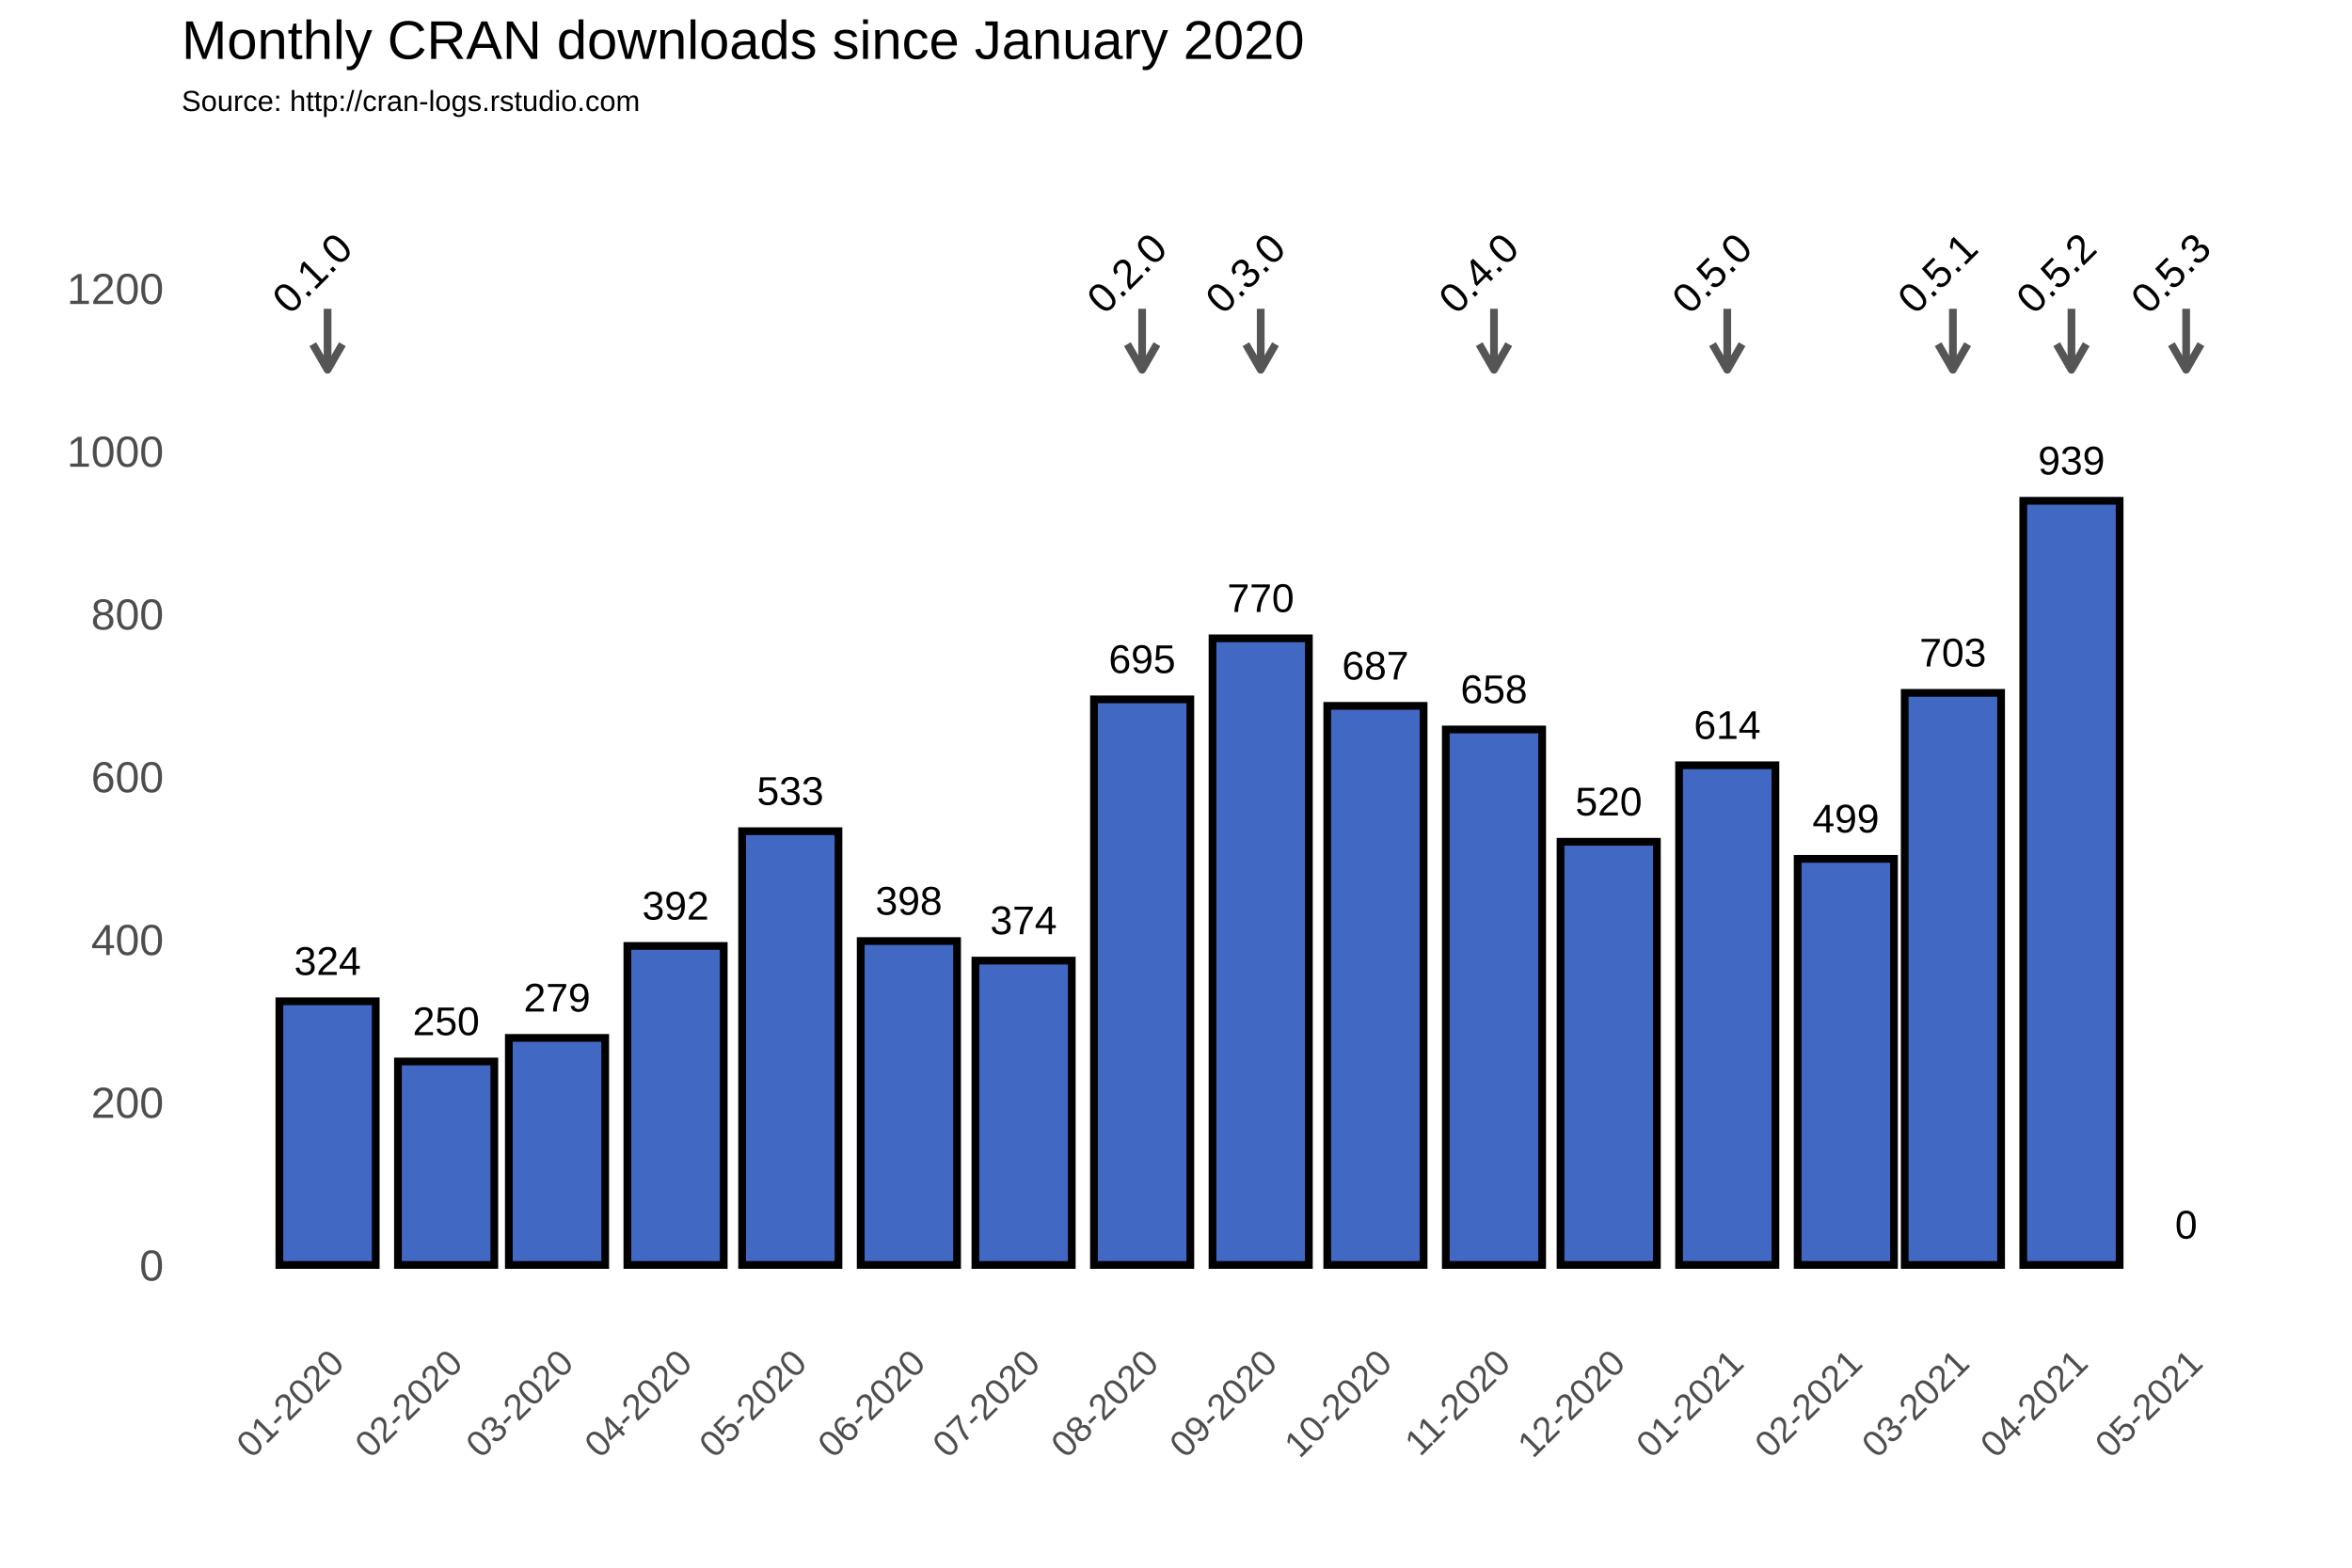
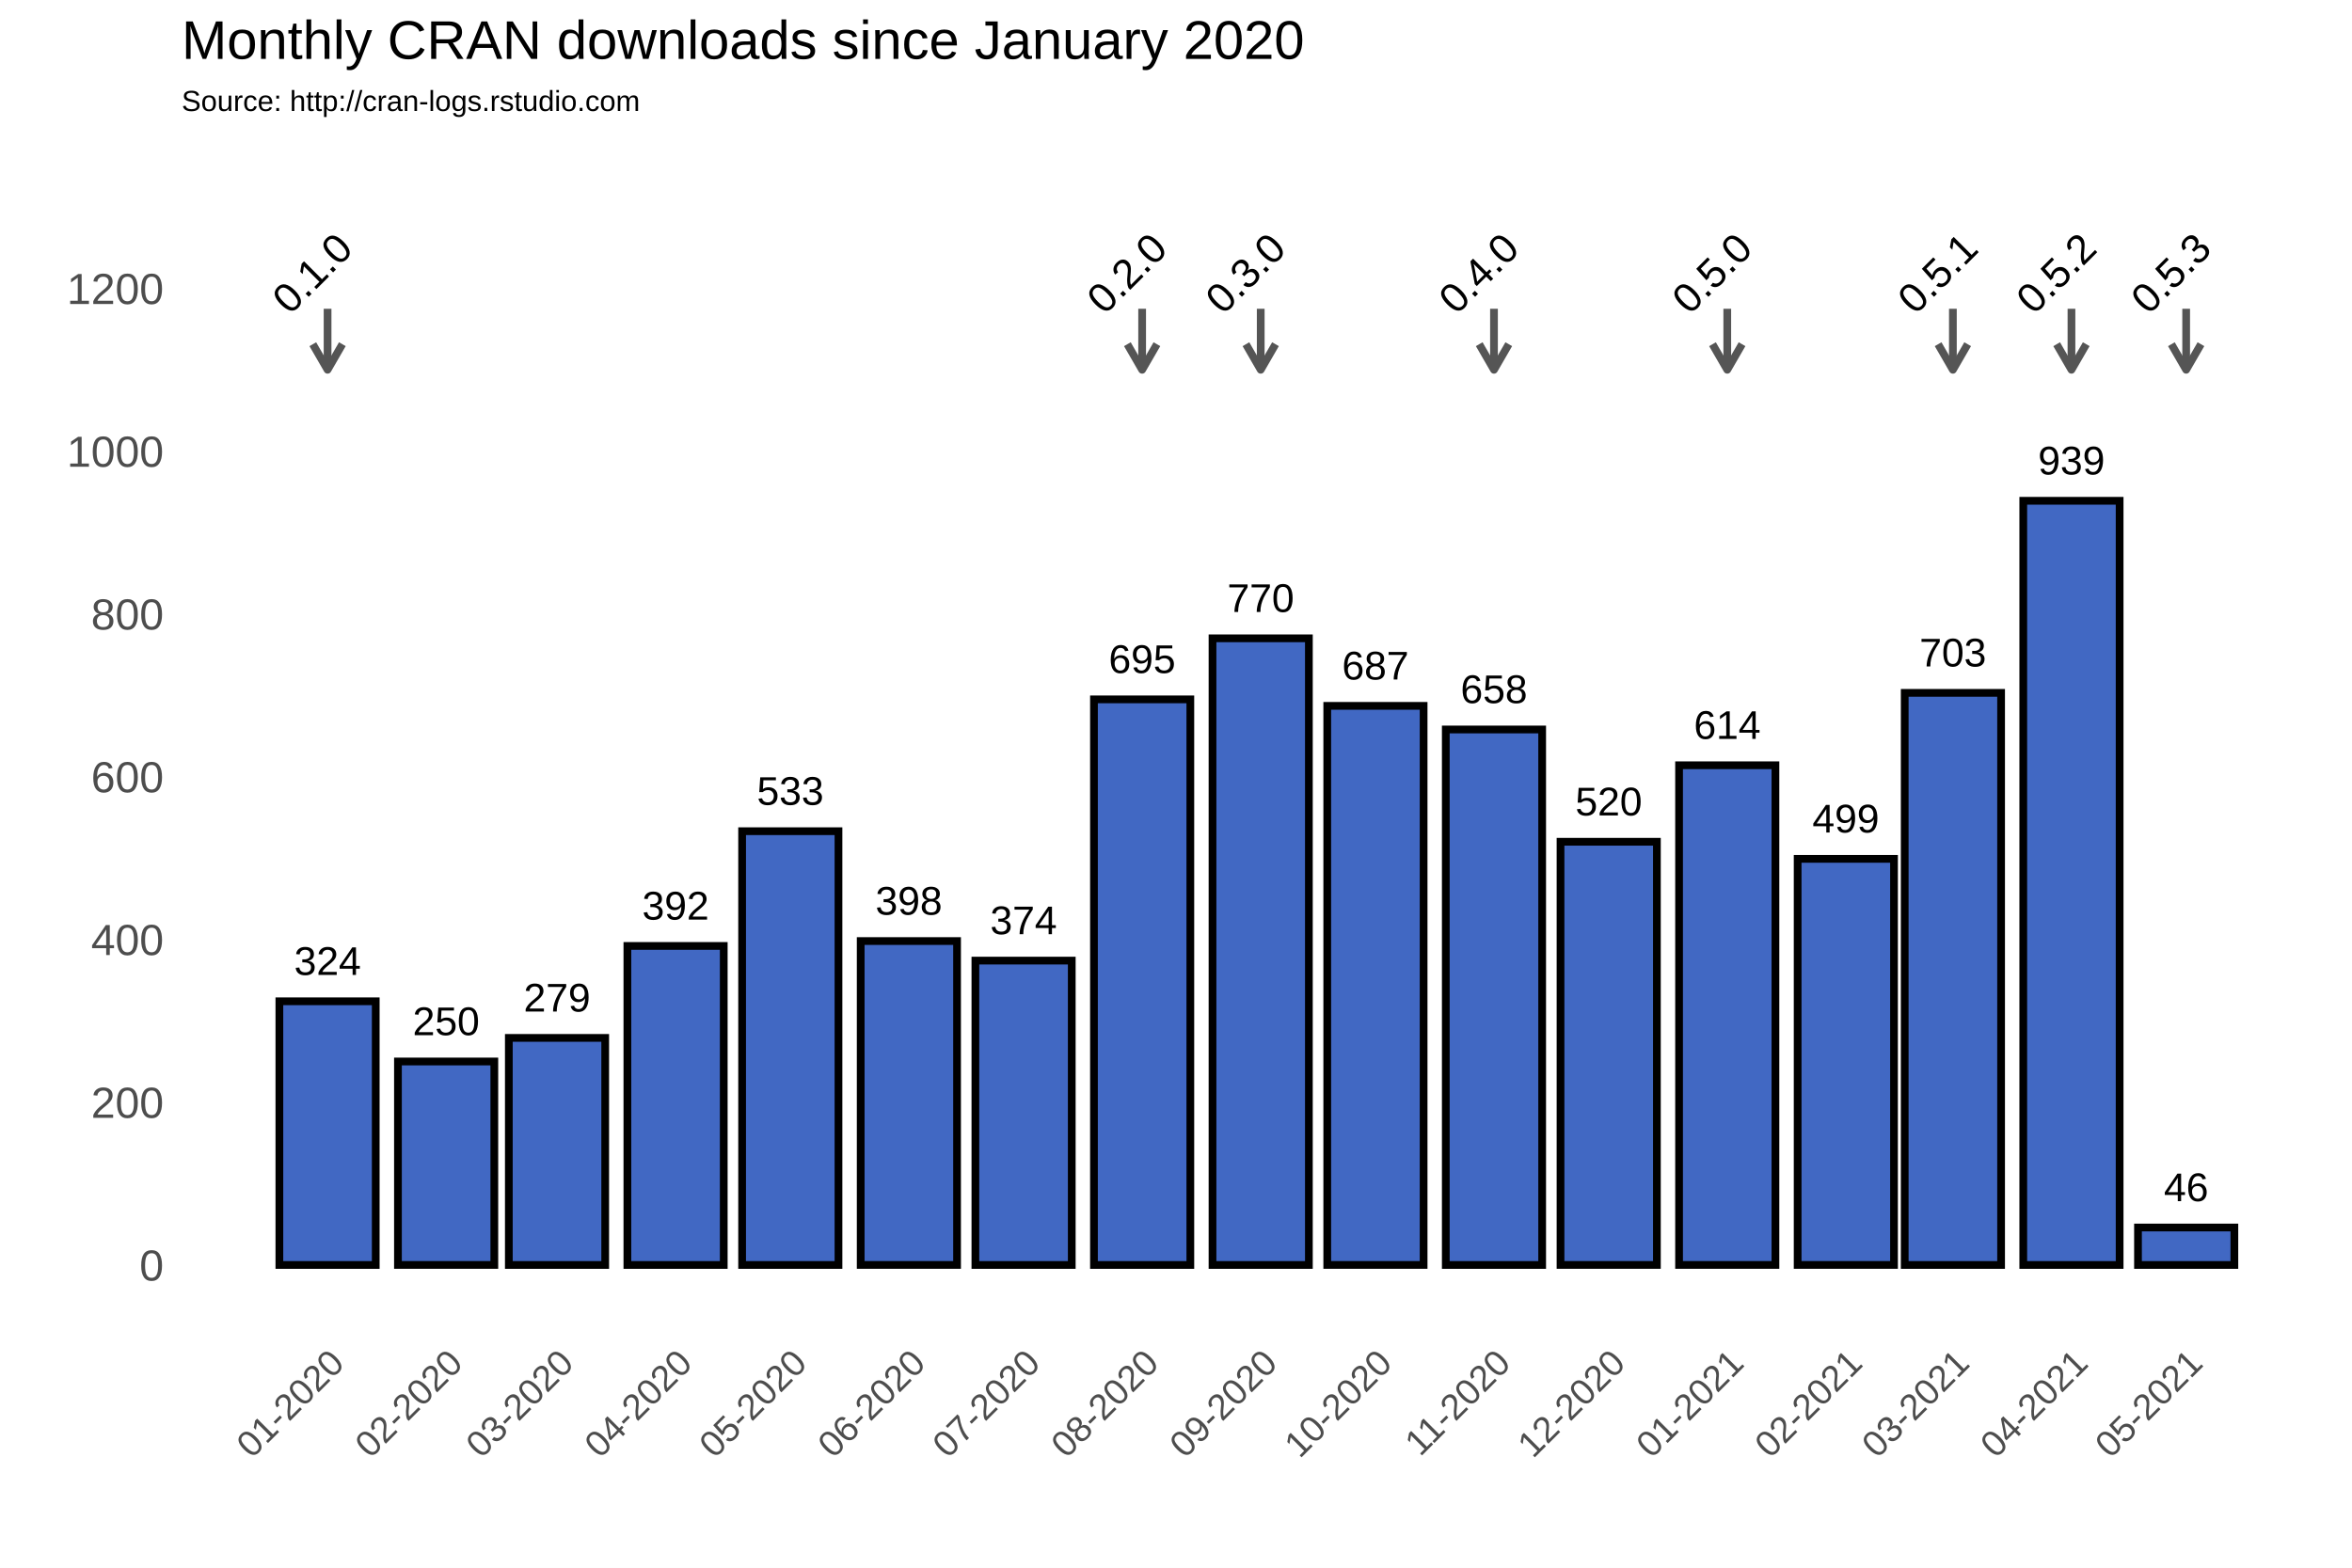
<svg xmlns="http://www.w3.org/2000/svg" class="svglite" width="648.00pt" height="432.00pt" viewBox="0 0 648.00 432.00">
  <defs>
    <style type="text/css">
    .svglite line, .svglite polyline, .svglite polygon, .svglite path, .svglite rect, .svglite circle {
      fill: none;
      stroke: #000000;
      stroke-linecap: round;
      stroke-linejoin: round;
      stroke-miterlimit: 10.00;
    }
  </style>
  </defs>
  <rect width="100%" height="100%" style="stroke: none; fill: #FFFFFF;" />
  <defs>
    <clipPath id="cpMC4wMHw2NDguMDB8MC4wMHw0MzIuMDA=">
      <rect x="0.00" y="0.00" width="648.00" height="432.00" />
    </clipPath>
  </defs>
  <g clip-path="url(#cpMC4wMHw2NDguMDB8MC4wMHw0MzIuMDA=)">
    <rect x="0.00" y="0.00" width="648.00" height="432.00" style="stroke-width: 1.07; stroke: #FFFFFF; fill: #FFFFFF;" />
  </g>
  <defs>
    <clipPath id="cpNTAuMDR8NjQyLjUyfDM3Ljc2fDM2My4zOA==">
      <rect x="50.04" y="37.76" width="592.48" height="325.62" />
    </clipPath>
  </defs>
  <g clip-path="url(#cpNTAuMDR8NjQyLjUyfDM3Ljc2fDM2My4zOA==)">
    <rect x="50.04" y="37.76" width="592.48" height="325.62" style="stroke-width: 1.07; stroke: none;" />
    <polyline points="50.04,326.15 642.52,326.15 " style="stroke-width: 0.53; stroke: #FFFFFF; stroke-linecap: butt;" />
    <polyline points="50.04,281.30 642.52,281.30 " style="stroke-width: 0.53; stroke: #FFFFFF; stroke-linecap: butt;" />
    <polyline points="50.04,236.45 642.52,236.45 " style="stroke-width: 0.53; stroke: #FFFFFF; stroke-linecap: butt;" />
    <polyline points="50.04,191.60 642.52,191.60 " style="stroke-width: 0.53; stroke: #FFFFFF; stroke-linecap: butt;" />
    <polyline points="50.04,146.75 642.52,146.75 " style="stroke-width: 0.53; stroke: #FFFFFF; stroke-linecap: butt;" />
    <polyline points="50.04,101.90 642.52,101.90 " style="stroke-width: 0.53; stroke: #FFFFFF; stroke-linecap: butt;" />
    <polyline points="50.04,57.04 642.52,57.04 " style="stroke-width: 0.53; stroke: #FFFFFF; stroke-linecap: butt;" />
    <polyline points="57.59,363.38 57.59,37.76 " style="stroke-width: 0.53; stroke: #FFFFFF; stroke-linecap: butt;" />
    <polyline points="73.92,363.38 73.92,37.76 " style="stroke-width: 0.53; stroke: #FFFFFF; stroke-linecap: butt;" />
    <polyline points="106.58,363.38 106.58,37.76 " style="stroke-width: 0.53; stroke: #FFFFFF; stroke-linecap: butt;" />
    <polyline points="138.19,363.38 138.19,37.76 " style="stroke-width: 0.53; stroke: #FFFFFF; stroke-linecap: butt;" />
    <polyline points="169.80,363.38 169.80,37.76 " style="stroke-width: 0.53; stroke: #FFFFFF; stroke-linecap: butt;" />
    <polyline points="201.93,363.38 201.93,37.76 " style="stroke-width: 0.53; stroke: #FFFFFF; stroke-linecap: butt;" />
    <polyline points="234.07,363.38 234.07,37.76 " style="stroke-width: 0.53; stroke: #FFFFFF; stroke-linecap: butt;" />
    <polyline points="266.21,363.38 266.21,37.76 " style="stroke-width: 0.53; stroke: #FFFFFF; stroke-linecap: butt;" />
    <polyline points="298.34,363.38 298.34,37.76 " style="stroke-width: 0.53; stroke: #FFFFFF; stroke-linecap: butt;" />
    <polyline points="331.00,363.38 331.00,37.76 " style="stroke-width: 0.53; stroke: #FFFFFF; stroke-linecap: butt;" />
    <polyline points="363.14,363.38 363.14,37.76 " style="stroke-width: 0.53; stroke: #FFFFFF; stroke-linecap: butt;" />
    <polyline points="395.28,363.38 395.28,37.76 " style="stroke-width: 0.53; stroke: #FFFFFF; stroke-linecap: butt;" />
    <polyline points="427.41,363.38 427.41,37.76 " style="stroke-width: 0.53; stroke: #FFFFFF; stroke-linecap: butt;" />
    <polyline points="459.55,363.38 459.55,37.76 " style="stroke-width: 0.53; stroke: #FFFFFF; stroke-linecap: butt;" />
    <polyline points="492.21,363.38 492.21,37.76 " style="stroke-width: 0.53; stroke: #FFFFFF; stroke-linecap: butt;" />
    <polyline points="523.29,363.38 523.29,37.76 " style="stroke-width: 0.53; stroke: #FFFFFF; stroke-linecap: butt;" />
    <polyline points="554.37,363.38 554.37,37.76 " style="stroke-width: 0.53; stroke: #FFFFFF; stroke-linecap: butt;" />
    <polyline points="586.51,363.38 586.51,37.76 " style="stroke-width: 0.53; stroke: #FFFFFF; stroke-linecap: butt;" />
    <polyline points="618.65,363.38 618.65,37.76 " style="stroke-width: 0.53; stroke: #FFFFFF; stroke-linecap: butt;" />
    <polyline points="634.98,363.38 634.98,37.76 " style="stroke-width: 0.53; stroke: #FFFFFF; stroke-linecap: butt;" />
    <polyline points="50.04,348.58 642.52,348.58 " style="stroke-width: 1.07; stroke: #FFFFFF; stroke-linecap: butt;" />
    <polyline points="50.04,303.73 642.52,303.73 " style="stroke-width: 1.07; stroke: #FFFFFF; stroke-linecap: butt;" />
    <polyline points="50.04,258.88 642.52,258.88 " style="stroke-width: 1.07; stroke: #FFFFFF; stroke-linecap: butt;" />
    <polyline points="50.04,214.02 642.52,214.02 " style="stroke-width: 1.07; stroke: #FFFFFF; stroke-linecap: butt;" />
    <polyline points="50.04,169.17 642.52,169.17 " style="stroke-width: 1.07; stroke: #FFFFFF; stroke-linecap: butt;" />
    <polyline points="50.04,124.32 642.52,124.32 " style="stroke-width: 1.07; stroke: #FFFFFF; stroke-linecap: butt;" />
    <polyline points="50.04,79.47 642.52,79.47 " style="stroke-width: 1.07; stroke: #FFFFFF; stroke-linecap: butt;" />
    <polyline points="90.25,363.38 90.25,37.76 " style="stroke-width: 1.07; stroke: #FFFFFF; stroke-linecap: butt;" />
    <polyline points="122.91,363.38 122.91,37.76 " style="stroke-width: 1.07; stroke: #FFFFFF; stroke-linecap: butt;" />
    <polyline points="153.47,363.38 153.47,37.76 " style="stroke-width: 1.07; stroke: #FFFFFF; stroke-linecap: butt;" />
    <polyline points="186.13,363.38 186.13,37.76 " style="stroke-width: 1.07; stroke: #FFFFFF; stroke-linecap: butt;" />
    <polyline points="217.74,363.38 217.74,37.76 " style="stroke-width: 1.07; stroke: #FFFFFF; stroke-linecap: butt;" />
    <polyline points="250.40,363.38 250.40,37.76 " style="stroke-width: 1.07; stroke: #FFFFFF; stroke-linecap: butt;" />
    <polyline points="282.01,363.38 282.01,37.76 " style="stroke-width: 1.07; stroke: #FFFFFF; stroke-linecap: butt;" />
    <polyline points="314.67,363.38 314.67,37.76 " style="stroke-width: 1.07; stroke: #FFFFFF; stroke-linecap: butt;" />
    <polyline points="347.34,363.38 347.34,37.76 " style="stroke-width: 1.07; stroke: #FFFFFF; stroke-linecap: butt;" />
    <polyline points="378.94,363.38 378.94,37.76 " style="stroke-width: 1.07; stroke: #FFFFFF; stroke-linecap: butt;" />
    <polyline points="411.61,363.38 411.61,37.76 " style="stroke-width: 1.07; stroke: #FFFFFF; stroke-linecap: butt;" />
    <polyline points="443.22,363.38 443.22,37.76 " style="stroke-width: 1.07; stroke: #FFFFFF; stroke-linecap: butt;" />
    <polyline points="475.88,363.38 475.88,37.76 " style="stroke-width: 1.07; stroke: #FFFFFF; stroke-linecap: butt;" />
    <polyline points="508.54,363.38 508.54,37.76 " style="stroke-width: 1.07; stroke: #FFFFFF; stroke-linecap: butt;" />
    <polyline points="538.04,363.38 538.04,37.76 " style="stroke-width: 1.07; stroke: #FFFFFF; stroke-linecap: butt;" />
    <polyline points="570.71,363.38 570.71,37.76 " style="stroke-width: 1.07; stroke: #FFFFFF; stroke-linecap: butt;" />
    <polyline points="602.31,363.38 602.31,37.76 " style="stroke-width: 1.07; stroke: #FFFFFF; stroke-linecap: butt;" />
    <rect x="76.97" y="275.92" width="26.55" height="72.66" style="stroke-width: 2.13; stroke-linecap: square; stroke-linejoin: miter; fill: #4168C3;" />
    <rect x="109.64" y="292.51" width="26.55" height="56.06" style="stroke-width: 2.13; stroke-linecap: square; stroke-linejoin: miter; fill: #4168C3;" />
    <rect x="140.19" y="286.01" width="26.55" height="62.57" style="stroke-width: 2.13; stroke-linecap: square; stroke-linejoin: miter; fill: #4168C3;" />
    <rect x="172.85" y="260.67" width="26.55" height="87.91" style="stroke-width: 2.13; stroke-linecap: square; stroke-linejoin: miter; fill: #4168C3;" />
    <rect x="204.46" y="229.05" width="26.55" height="119.53" style="stroke-width: 2.13; stroke-linecap: square; stroke-linejoin: miter; fill: #4168C3;" />
    <rect x="237.13" y="259.32" width="26.55" height="89.25" style="stroke-width: 2.13; stroke-linecap: square; stroke-linejoin: miter; fill: #4168C3;" />
    <rect x="268.73" y="264.71" width="26.55" height="83.87" style="stroke-width: 2.13; stroke-linecap: square; stroke-linejoin: miter; fill: #4168C3;" />
    <rect x="301.40" y="192.72" width="26.55" height="155.86" style="stroke-width: 2.13; stroke-linecap: square; stroke-linejoin: miter; fill: #4168C3;" />
    <rect x="334.06" y="175.90" width="26.55" height="172.68" style="stroke-width: 2.13; stroke-linecap: square; stroke-linejoin: miter; fill: #4168C3;" />
    <rect x="365.67" y="194.51" width="26.55" height="154.06" style="stroke-width: 2.13; stroke-linecap: square; stroke-linejoin: miter; fill: #4168C3;" />
    <rect x="398.33" y="201.02" width="26.55" height="147.56" style="stroke-width: 2.13; stroke-linecap: square; stroke-linejoin: miter; fill: #4168C3;" />
    <rect x="429.94" y="231.96" width="26.55" height="116.61" style="stroke-width: 2.13; stroke-linecap: square; stroke-linejoin: miter; fill: #4168C3;" />
    <rect x="462.60" y="210.88" width="26.55" height="137.69" style="stroke-width: 2.13; stroke-linecap: square; stroke-linejoin: miter; fill: #4168C3;" />
    <rect x="495.27" y="236.67" width="26.55" height="111.90" style="stroke-width: 2.13; stroke-linecap: square; stroke-linejoin: miter; fill: #4168C3;" />
    <rect x="524.77" y="190.93" width="26.55" height="157.65" style="stroke-width: 2.13; stroke-linecap: square; stroke-linejoin: miter; fill: #4168C3;" />
    <rect x="557.43" y="138.00" width="26.55" height="210.58" style="stroke-width: 2.13; stroke-linecap: square; stroke-linejoin: miter; fill: #4168C3;" />
-     <rect x="589.04" y="348.58" width="26.55" height="0.00" style="stroke-width: 2.13; stroke-linecap: square; stroke-linejoin: miter; fill: #4168C3;" />
+     <rect x="589.04" y="338.26" width="26.55" height="10.32" style="stroke-width: 2.13; stroke-linecap: square; stroke-linejoin: miter; fill: #4168C3;" />
    <text x="90.25" y="268.66" text-anchor="middle" style="font-size: 11.04px; font-family: Arial;" textLength="18.40px" lengthAdjust="spacingAndGlyphs">324</text>
    <text x="122.91" y="285.25" text-anchor="middle" style="font-size: 11.04px; font-family: Arial;" textLength="18.40px" lengthAdjust="spacingAndGlyphs">250</text>
    <text x="153.47" y="278.75" text-anchor="middle" style="font-size: 11.04px; font-family: Arial;" textLength="18.40px" lengthAdjust="spacingAndGlyphs">279</text>
    <text x="186.13" y="253.41" text-anchor="middle" style="font-size: 11.04px; font-family: Arial;" textLength="18.40px" lengthAdjust="spacingAndGlyphs">392</text>
    <text x="217.74" y="221.79" text-anchor="middle" style="font-size: 11.04px; font-family: Arial;" textLength="18.40px" lengthAdjust="spacingAndGlyphs">533</text>
    <text x="250.40" y="252.06" text-anchor="middle" style="font-size: 11.04px; font-family: Arial;" textLength="18.40px" lengthAdjust="spacingAndGlyphs">398</text>
    <text x="282.01" y="257.44" text-anchor="middle" style="font-size: 11.04px; font-family: Arial;" textLength="18.40px" lengthAdjust="spacingAndGlyphs">374</text>
    <text x="314.67" y="185.46" text-anchor="middle" style="font-size: 11.04px; font-family: Arial;" textLength="18.40px" lengthAdjust="spacingAndGlyphs">695</text>
    <text x="347.34" y="168.64" text-anchor="middle" style="font-size: 11.04px; font-family: Arial;" textLength="18.40px" lengthAdjust="spacingAndGlyphs">770</text>
    <text x="378.94" y="187.25" text-anchor="middle" style="font-size: 11.04px; font-family: Arial;" textLength="18.40px" lengthAdjust="spacingAndGlyphs">687</text>
    <text x="411.61" y="193.75" text-anchor="middle" style="font-size: 11.04px; font-family: Arial;" textLength="18.40px" lengthAdjust="spacingAndGlyphs">658</text>
    <text x="443.22" y="224.70" text-anchor="middle" style="font-size: 11.04px; font-family: Arial;" textLength="18.40px" lengthAdjust="spacingAndGlyphs">520</text>
    <text x="475.88" y="203.62" text-anchor="middle" style="font-size: 11.04px; font-family: Arial;" textLength="18.40px" lengthAdjust="spacingAndGlyphs">614</text>
    <text x="508.54" y="229.41" text-anchor="middle" style="font-size: 11.04px; font-family: Arial;" textLength="18.40px" lengthAdjust="spacingAndGlyphs">499</text>
    <text x="538.04" y="183.66" text-anchor="middle" style="font-size: 11.04px; font-family: Arial;" textLength="18.40px" lengthAdjust="spacingAndGlyphs">703</text>
    <text x="570.71" y="130.74" text-anchor="middle" style="font-size: 11.04px; font-family: Arial;" textLength="18.40px" lengthAdjust="spacingAndGlyphs">939</text>
-     <text x="602.31" y="341.31" text-anchor="middle" style="font-size: 11.04px; font-family: Arial;" textLength="6.13px" lengthAdjust="spacingAndGlyphs">0</text>
+     <text x="602.31" y="331.00" text-anchor="middle" style="font-size: 11.04px; font-family: Arial;" textLength="12.27px" lengthAdjust="spacingAndGlyphs">46</text>
    <line x1="90.25" y1="85.08" x2="90.25" y2="101.90" style="stroke-width: 2.13; stroke: #555555; stroke-linecap: butt;" />
    <polyline points="86.18,94.85 90.25,101.90 94.32,94.85 " style="stroke-width: 2.13; stroke: #555555; stroke-linecap: butt;" />
    <line x1="314.67" y1="85.08" x2="314.67" y2="101.90" style="stroke-width: 2.13; stroke: #555555; stroke-linecap: butt;" />
    <polyline points="310.60,94.85 314.67,101.90 318.74,94.85 " style="stroke-width: 2.13; stroke: #555555; stroke-linecap: butt;" />
    <line x1="347.34" y1="85.08" x2="347.34" y2="101.90" style="stroke-width: 2.13; stroke: #555555; stroke-linecap: butt;" />
    <polyline points="343.27,94.85 347.34,101.90 351.41,94.85 " style="stroke-width: 2.13; stroke: #555555; stroke-linecap: butt;" />
    <line x1="411.61" y1="85.08" x2="411.61" y2="101.90" style="stroke-width: 2.13; stroke: #555555; stroke-linecap: butt;" />
    <polyline points="407.54,94.85 411.61,101.90 415.68,94.85 " style="stroke-width: 2.13; stroke: #555555; stroke-linecap: butt;" />
    <line x1="475.88" y1="85.08" x2="475.88" y2="101.90" style="stroke-width: 2.13; stroke: #555555; stroke-linecap: butt;" />
    <polyline points="471.81,94.85 475.88,101.90 479.95,94.85 " style="stroke-width: 2.13; stroke: #555555; stroke-linecap: butt;" />
    <line x1="538.04" y1="85.08" x2="538.04" y2="101.90" style="stroke-width: 2.13; stroke: #555555; stroke-linecap: butt;" />
    <polyline points="533.97,94.85 538.04,101.90 542.11,94.85 " style="stroke-width: 2.13; stroke: #555555; stroke-linecap: butt;" />
    <line x1="570.71" y1="85.08" x2="570.71" y2="101.90" style="stroke-width: 2.13; stroke: #555555; stroke-linecap: butt;" />
    <polyline points="566.63,94.85 570.71,101.90 574.78,94.85 " style="stroke-width: 2.13; stroke: #555555; stroke-linecap: butt;" />
    <line x1="602.31" y1="85.08" x2="602.31" y2="101.90" style="stroke-width: 2.13; stroke: #555555; stroke-linecap: butt;" />
    <polyline points="598.24,94.85 602.31,101.90 606.38,94.85 " style="stroke-width: 2.13; stroke: #555555; stroke-linecap: butt;" />
    <text transform="translate(88.81,78.03) rotate(-45)" text-anchor="middle" style="font-size: 11.38px; font-family: Arial;" textLength="25.31px" lengthAdjust="spacingAndGlyphs">0.1.0</text>
    <text transform="translate(313.23,78.03) rotate(-45)" text-anchor="middle" style="font-size: 11.38px; font-family: Arial;" textLength="25.31px" lengthAdjust="spacingAndGlyphs">0.2.0</text>
    <text transform="translate(345.90,78.03) rotate(-45)" text-anchor="middle" style="font-size: 11.38px; font-family: Arial;" textLength="25.31px" lengthAdjust="spacingAndGlyphs">0.3.0</text>
    <text transform="translate(410.17,78.03) rotate(-45)" text-anchor="middle" style="font-size: 11.38px; font-family: Arial;" textLength="25.31px" lengthAdjust="spacingAndGlyphs">0.4.0</text>
    <text transform="translate(474.44,78.03) rotate(-45)" text-anchor="middle" style="font-size: 11.38px; font-family: Arial;" textLength="25.31px" lengthAdjust="spacingAndGlyphs">0.5.0</text>
    <text transform="translate(536.60,78.03) rotate(-45)" text-anchor="middle" style="font-size: 11.38px; font-family: Arial;" textLength="25.31px" lengthAdjust="spacingAndGlyphs">0.5.1</text>
    <text transform="translate(569.27,78.03) rotate(-45)" text-anchor="middle" style="font-size: 11.38px; font-family: Arial;" textLength="25.31px" lengthAdjust="spacingAndGlyphs">0.5.2</text>
    <text transform="translate(600.87,78.03) rotate(-45)" text-anchor="middle" style="font-size: 11.38px; font-family: Arial;" textLength="25.31px" lengthAdjust="spacingAndGlyphs">0.5.3</text>
  </g>
  <g clip-path="url(#cpMC4wMHw2NDguMDB8MC4wMHw0MzIuMDA=)">
    <text x="45.11" y="352.88" text-anchor="end" style="font-size: 12.00px; fill: #4D4D4D; font-family: Arial;" textLength="6.67px" lengthAdjust="spacingAndGlyphs">0</text>
    <text x="45.11" y="308.03" text-anchor="end" style="font-size: 12.00px; fill: #4D4D4D; font-family: Arial;" textLength="20.02px" lengthAdjust="spacingAndGlyphs">200</text>
    <text x="45.11" y="263.17" text-anchor="end" style="font-size: 12.00px; fill: #4D4D4D; font-family: Arial;" textLength="20.02px" lengthAdjust="spacingAndGlyphs">400</text>
    <text x="45.11" y="218.32" text-anchor="end" style="font-size: 12.00px; fill: #4D4D4D; font-family: Arial;" textLength="20.02px" lengthAdjust="spacingAndGlyphs">600</text>
    <text x="45.11" y="173.47" text-anchor="end" style="font-size: 12.00px; fill: #4D4D4D; font-family: Arial;" textLength="20.02px" lengthAdjust="spacingAndGlyphs">800</text>
    <text x="45.11" y="128.62" text-anchor="end" style="font-size: 12.00px; fill: #4D4D4D; font-family: Arial;" textLength="26.70px" lengthAdjust="spacingAndGlyphs">1000</text>
    <text x="45.11" y="83.77" text-anchor="end" style="font-size: 12.00px; fill: #4D4D4D; font-family: Arial;" textLength="26.70px" lengthAdjust="spacingAndGlyphs">1200</text>
    <text transform="translate(95.32,376.17) rotate(-45)" text-anchor="end" style="font-size: 10.00px; fill: #4D4D4D; font-family: Arial;" textLength="36.73px" lengthAdjust="spacingAndGlyphs">01-2020</text>
    <text transform="translate(127.98,376.17) rotate(-45)" text-anchor="end" style="font-size: 10.00px; fill: #4D4D4D; font-family: Arial;" textLength="36.73px" lengthAdjust="spacingAndGlyphs">02-2020</text>
    <text transform="translate(158.53,376.17) rotate(-45)" text-anchor="end" style="font-size: 10.00px; fill: #4D4D4D; font-family: Arial;" textLength="36.73px" lengthAdjust="spacingAndGlyphs">03-2020</text>
    <text transform="translate(191.20,376.17) rotate(-45)" text-anchor="end" style="font-size: 10.00px; fill: #4D4D4D; font-family: Arial;" textLength="36.73px" lengthAdjust="spacingAndGlyphs">04-2020</text>
    <text transform="translate(222.80,376.17) rotate(-45)" text-anchor="end" style="font-size: 10.00px; fill: #4D4D4D; font-family: Arial;" textLength="36.73px" lengthAdjust="spacingAndGlyphs">05-2020</text>
    <text transform="translate(255.47,376.17) rotate(-45)" text-anchor="end" style="font-size: 10.00px; fill: #4D4D4D; font-family: Arial;" textLength="36.73px" lengthAdjust="spacingAndGlyphs">06-2020</text>
    <text transform="translate(287.08,376.17) rotate(-45)" text-anchor="end" style="font-size: 10.00px; fill: #4D4D4D; font-family: Arial;" textLength="36.73px" lengthAdjust="spacingAndGlyphs">07-2020</text>
    <text transform="translate(319.74,376.17) rotate(-45)" text-anchor="end" style="font-size: 10.00px; fill: #4D4D4D; font-family: Arial;" textLength="36.73px" lengthAdjust="spacingAndGlyphs">08-2020</text>
    <text transform="translate(352.40,376.17) rotate(-45)" text-anchor="end" style="font-size: 10.00px; fill: #4D4D4D; font-family: Arial;" textLength="36.73px" lengthAdjust="spacingAndGlyphs">09-2020</text>
    <text transform="translate(384.01,376.17) rotate(-45)" text-anchor="end" style="font-size: 10.00px; fill: #4D4D4D; font-family: Arial;" textLength="36.73px" lengthAdjust="spacingAndGlyphs">10-2020</text>
    <text transform="translate(416.67,376.17) rotate(-45)" text-anchor="end" style="font-size: 10.00px; fill: #4D4D4D; font-family: Arial;" textLength="35.99px" lengthAdjust="spacingAndGlyphs">11-2020</text>
    <text transform="translate(448.28,376.17) rotate(-45)" text-anchor="end" style="font-size: 10.00px; fill: #4D4D4D; font-family: Arial;" textLength="36.73px" lengthAdjust="spacingAndGlyphs">12-2020</text>
    <text transform="translate(480.94,376.17) rotate(-45)" text-anchor="end" style="font-size: 10.00px; fill: #4D4D4D; font-family: Arial;" textLength="36.73px" lengthAdjust="spacingAndGlyphs">01-2021</text>
    <text transform="translate(513.61,376.17) rotate(-45)" text-anchor="end" style="font-size: 10.00px; fill: #4D4D4D; font-family: Arial;" textLength="36.73px" lengthAdjust="spacingAndGlyphs">02-2021</text>
    <text transform="translate(543.11,376.17) rotate(-45)" text-anchor="end" style="font-size: 10.00px; fill: #4D4D4D; font-family: Arial;" textLength="36.73px" lengthAdjust="spacingAndGlyphs">03-2021</text>
    <text transform="translate(575.77,376.17) rotate(-45)" text-anchor="end" style="font-size: 10.00px; fill: #4D4D4D; font-family: Arial;" textLength="36.73px" lengthAdjust="spacingAndGlyphs">04-2021</text>
    <text transform="translate(607.38,376.17) rotate(-45)" text-anchor="end" style="font-size: 10.00px; fill: #4D4D4D; font-family: Arial;" textLength="36.73px" lengthAdjust="spacingAndGlyphs">05-2021</text>
    <text x="50.04" y="30.59" style="font-size: 8.00px; font-family: Arial;" textLength="126.32px" lengthAdjust="spacingAndGlyphs">Source: http://cran-logs.rstudio.com</text>
    <text x="50.04" y="16.22" style="font-size: 15.00px; font-family: Arial;" textLength="309.25px" lengthAdjust="spacingAndGlyphs">Monthly CRAN downloads since January 2020</text>
  </g>
</svg>
